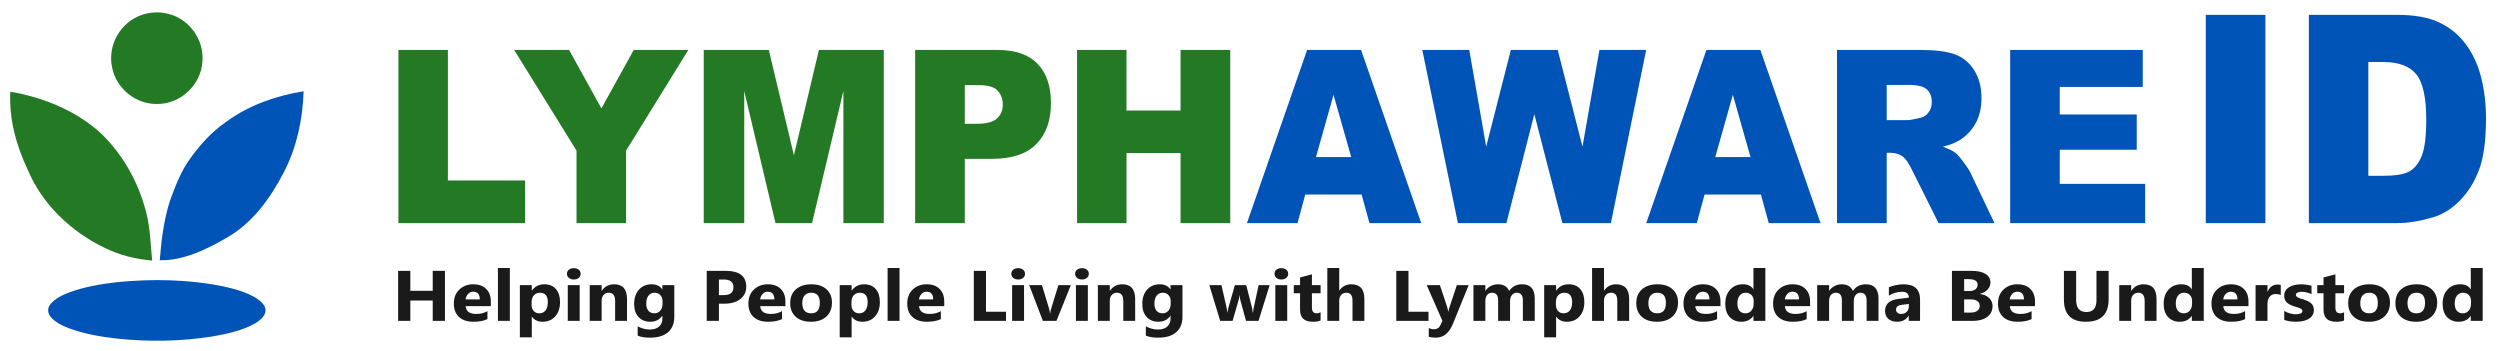
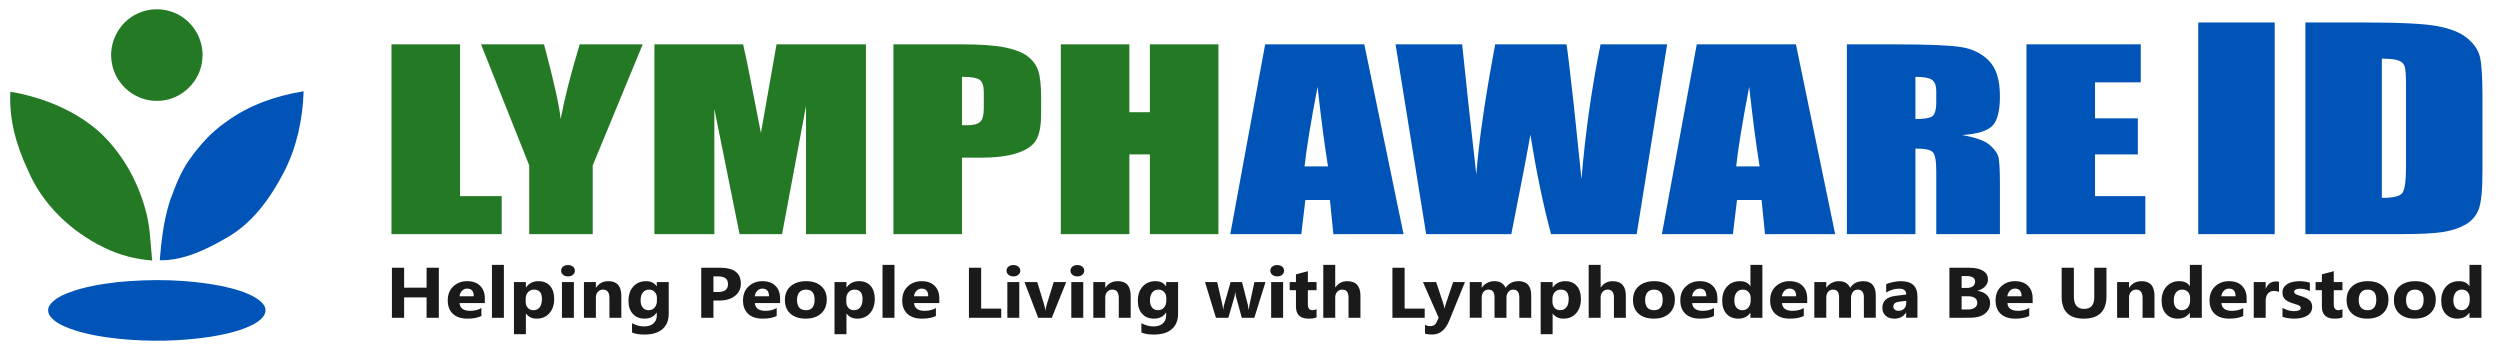
<svg xmlns="http://www.w3.org/2000/svg" version="1.1" viewBox="0 0 1204 169" width="1204.0pt" height="169.0pt" id="svg94">
  <defs id="defs94">
    <rect x="1400" y="25.743" width="177.228" height="147.525" id="rect12" />
    <rect x="1390.099" y="24.752" width="202.97" height="157.426" id="rect11" />
    <rect x="1390.244" y="25.61" width="157.317" height="131.707" id="rect10" />
    <rect x="1392.683" y="20.732" width="242.683" height="165.854" id="rect9" />
    <linearGradient id="swatch8">
      <stop style="stop-color:#044877;stop-opacity:1;" offset="0" id="stop9" />
    </linearGradient>
    <rect x="1395.122" y="35.366" width="163.415" height="106.098" id="rect3" />
    <rect x="1396.341" y="18.293" width="171.951" height="150" id="rect2" />
    <rect x="1387.805" y="24.39" width="223.171" height="141.463" id="rect1" />
  </defs>
-   <path d="M 68.46,7.12 C 72.51,5.78 76.84,5.59 80.97,6.65 91.13,9.11 98.33,19.07 97.49,29.51 96.9,40.68 87.2,50 76,50.07 65.51,50.41 55.98,42.73 53.98,32.45 51.67,21.73 58.06,10.56 68.46,7.12 Z" fill="#2c922b" id="path2" style="fill:#247a24;fill-opacity:1" />
+   <path d="M 68.46 5.62 C 72.51 4.28 76.84 4.09 80.97 5.15 C 91.13 7.61 98.33 17.57 97.49 28.01 C 96.90 39.18 87.20 48.50 76.00 48.57 C 65.51 48.91 55.98 41.23 53.98 30.95 C 51.67 20.23 58.06 9.06 68.46 5.62 Z" fill="#2c922b" id="path2" style="fill:#247a24;fill-opacity:1" />
  <path d="M 146.23 43.94 C 145.77 57.44 142.98 70.73 136.79 82.80 C 130.24 95.46 121.46 107.72 108.73 114.74 C 99.36 120.22 88.01 125.62 76.94 125.33 C 77.68 115.77 78.90 105.94 81.82 96.77 C 84.36 89.85 87.12 82.48 91.49 76.50 C 96.36 69.72 101.85 63.53 108.78 58.79 C 119.87 50.60 132.73 46.18 146.23 43.94 Z" fill="#0053b7" id="path17" />
  <path d="M 4.98 44.18 C 20.90 46.85 37.37 53.56 49.20 64.78 C 59.81 75.21 67.06 88.67 70.60 103.07 C 72.38 110.26 72.51 118.07 73.29 125.47 C 65.27 124.81 57.77 122.95 50.53 119.42 C 34.39 111.75 20.29 98.39 13.36 81.75 C 7.78 69.94 4.30 57.35 4.98 44.18 Z" fill="#2c922b" id="path18" style="fill:#247a24;fill-opacity:1" />
  <path d="M 56.49 135.87 C 73.09 134.27 90.15 134.51 106.55 137.71 C 112.26 138.95 118.44 140.50 123.45 143.60 C 125.51 144.99 128.25 147.17 127.85 149.97 C 127.53 152.73 124.40 154.90 122.16 156.15 C 116.07 159.34 108.93 160.89 102.20 162.06 C 87.20 164.40 71.86 164.69 56.76 163.11 C 49.06 162.26 41.03 160.94 33.72 158.28 C 30.39 157.03 26.70 155.40 24.40 152.58 C 23.03 151.07 22.74 148.65 23.96 146.96 C 26.04 144.02 29.71 142.24 32.98 140.97 C 40.40 138.14 48.63 136.80 56.49 135.87 Z" fill="#0053b7" id="path36" style="fill:#0053b7;fill-opacity:1" />
-   <path d="m 214.284,154.537 h -5.884 v -9.812 h -10.788 v 9.812 h -5.866 v -24.093 h 5.866 v 9.61 h 10.788 v -9.61 h 5.884 z m 22.103,-7.09 H 224.254 q 0.291,3.747 5.103,3.747 3.069,0 5.394,-1.344 v 3.831 q -2.579,1.277 -6.702,1.277 -4.504,0 -6.992,-2.302 -2.488,-2.319 -2.488,-6.452 0,-4.284 2.688,-6.788 2.688,-2.503 6.611,-2.503 4.068,0 6.284,2.235 2.234,2.235 2.234,6.065 z m -5.321,-3.259 q 0,-3.696 -3.233,-3.696 -1.38,0 -2.397,1.058 -0.999,1.058 -1.217,2.638 z m 14.475,10.35 h -5.739 v -25.471 h 5.739 z m 10.643,-1.999 h -0.073 v 9.913 h -5.739 v -25.118 h 5.739 V 139.92 h 0.073 q 2.125,-3.007 5.975,-3.007 3.614,0 5.576,2.302 1.98,2.285 1.98,6.233 0,4.301 -2.307,6.905 -2.288,2.604 -6.102,2.604 -3.36,0 -5.122,-2.419 z m -0.163,-7.057 v 1.378 q 0,1.781 1.017,2.907 1.017,1.126 2.67,1.126 1.961,0 3.033,-1.395 1.09,-1.411 1.09,-3.982 0,-4.536 -3.814,-4.536 -1.762,0 -2.888,1.243 -1.108,1.226 -1.108,3.259 z m 20.323,-10.871 q -1.453,0 -2.379,-0.79 -0.926,-0.806 -0.926,-1.966 0,-1.193 0.926,-1.949 0.926,-0.756 2.379,-0.756 1.471,0 2.379,0.756 0.926,0.756 0.926,1.949 0,1.21 -0.926,1.983 -0.908,0.773 -2.379,0.773 z m 2.833,19.927 h -5.739 v -17.205 h 5.739 z m 22.793,0 h -5.721 v -9.56 q 0,-3.999 -3.087,-3.999 -1.489,0 -2.452,1.058 -0.963,1.058 -0.963,2.688 v 9.812 h -5.739 v -17.205 h 5.739 v 2.722 h 0.073 q 2.052,-3.142 5.975,-3.142 6.175,0 6.175,7.09 z m 22.775,-1.966 q 0,4.788 -2.997,7.409 -2.997,2.638 -8.681,2.638 -3.759,0 -5.957,-0.991 v -4.469 q 2.87,1.546 5.794,1.546 2.906,0 4.504,-1.428 1.598,-1.411 1.598,-3.848 v -1.361 h -0.073 q -1.961,2.89 -5.794,2.89 -3.56,0 -5.648,-2.319 -2.089,-2.319 -2.089,-6.217 0,-4.368 2.325,-6.939 2.325,-2.571 6.12,-2.571 3.396,0 5.085,2.419 h 0.073 v -1.999 h 5.739 z m -5.666,-6.301 v -1.361 q 0,-1.63 -1.053,-2.772 -1.035,-1.159 -2.706,-1.159 -1.907,0 -2.997,1.378 -1.09,1.378 -1.09,3.881 0,2.151 1.035,3.411 1.035,1.243 2.833,1.243 1.78,0 2.87,-1.26 1.108,-1.277 1.108,-3.36 z m 27.151,-0.034 v 8.3 h -5.866 v -24.093 h 9.19 q 9.844,0 9.844,7.678 0,3.629 -2.833,5.881 -2.815,2.235 -7.537,2.235 z m 0,-11.627 v 7.51 h 2.307 q 4.686,0 4.686,-3.797 0,-3.713 -4.686,-3.713 z m 32.019,12.836 h -12.132 q 0.291,3.747 5.103,3.747 3.069,0 5.394,-1.344 v 3.831 q -2.579,1.277 -6.702,1.277 -4.504,0 -6.992,-2.302 -2.488,-2.319 -2.488,-6.452 0,-4.284 2.688,-6.788 2.688,-2.503 6.611,-2.503 4.068,0 6.284,2.235 2.234,2.235 2.234,6.065 z m -5.321,-3.259 q 0,-3.696 -3.233,-3.696 -1.38,0 -2.397,1.058 -0.999,1.058 -1.217,2.638 z m 17.599,10.77 q -4.649,0 -7.319,-2.403 -2.652,-2.419 -2.652,-6.553 0,-4.268 2.761,-6.67 2.761,-2.419 7.464,-2.419 4.631,0 7.265,2.419 2.633,2.403 2.633,6.368 0,4.284 -2.724,6.771 -2.706,2.487 -7.428,2.487 z m 0.145,-13.979 q -2.034,0 -3.16,1.294 -1.126,1.294 -1.126,3.663 0,4.956 4.322,4.956 4.123,0 4.123,-5.091 0,-4.822 -4.159,-4.822 z m 19.542,11.559 h -0.073 v 9.913 h -5.739 v -25.118 h 5.739 V 139.92 h 0.073 q 2.125,-3.007 5.975,-3.007 3.614,0 5.576,2.302 1.98,2.285 1.98,6.233 0,4.301 -2.307,6.905 -2.288,2.604 -6.102,2.604 -3.36,0 -5.122,-2.419 z m -0.163,-7.057 v 1.378 q 0,1.781 1.017,2.907 1.017,1.126 2.67,1.126 1.961,0 3.033,-1.395 1.09,-1.411 1.09,-3.982 0,-4.536 -3.814,-4.536 -1.762,0 -2.888,1.243 -1.108,1.226 -1.108,3.259 z m 23.156,9.056 h -5.739 v -25.471 h 5.739 z m 21.54,-7.09 h -12.132 q 0.291,3.747 5.103,3.747 3.069,0 5.394,-1.344 v 3.831 q -2.579,1.277 -6.702,1.277 -4.504,0 -6.992,-2.302 -2.488,-2.319 -2.488,-6.452 0,-4.284 2.688,-6.788 2.688,-2.503 6.611,-2.503 4.068,0 6.284,2.235 2.234,2.235 2.234,6.065 z m -5.321,-3.259 q 0,-3.696 -3.233,-3.696 -1.38,0 -2.397,1.058 -0.999,1.058 -1.217,2.638 z m 35.07,10.35 h -15.51 v -24.093 h 5.866 v 19.691 h 9.644 z m 5.848,-19.927 q -1.453,0 -2.379,-0.79 -0.926,-0.806 -0.926,-1.966 0,-1.193 0.926,-1.949 0.926,-0.756 2.379,-0.756 1.471,0 2.379,0.756 0.926,0.756 0.926,1.949 0,1.21 -0.926,1.983 -0.908,0.773 -2.379,0.773 z m 2.833,19.927 h -5.739 v -17.205 h 5.739 z m 22.538,-17.205 -6.92,17.205 h -6.538 l -6.593,-17.205 h 6.139 l 3.233,10.602 q 0.545,1.798 0.636,3.058 h 0.073 q 0.127,-1.193 0.672,-2.957 l 3.305,-10.703 z m 5.358,-2.722 q -1.453,0 -2.379,-0.79 -0.926,-0.806 -0.926,-1.966 0,-1.193 0.926,-1.949 0.926,-0.756 2.379,-0.756 1.471,0 2.379,0.756 0.926,0.756 0.926,1.949 0,1.21 -0.926,1.983 -0.908,0.773 -2.379,0.773 z m 2.833,19.927 h -5.739 v -17.205 h 5.739 z m 22.793,0 h -5.721 v -9.56 q 0,-3.999 -3.087,-3.999 -1.489,0 -2.452,1.058 -0.963,1.058 -0.963,2.688 v 9.812 h -5.739 v -17.205 h 5.739 v 2.722 h 0.073 q 2.052,-3.142 5.975,-3.142 6.175,0 6.175,7.09 z m 22.775,-1.966 q 0,4.788 -2.997,7.409 -2.997,2.638 -8.681,2.638 -3.759,0 -5.957,-0.991 v -4.469 q 2.87,1.546 5.794,1.546 2.906,0 4.504,-1.428 1.598,-1.411 1.598,-3.848 v -1.361 h -0.073 q -1.961,2.89 -5.794,2.89 -3.56,0 -5.648,-2.319 -2.089,-2.319 -2.089,-6.217 0,-4.368 2.325,-6.939 2.325,-2.571 6.12,-2.571 3.396,0 5.085,2.419 h 0.073 v -1.999 h 5.739 z m -5.666,-6.301 V 144.91 q 0,-1.63 -1.053,-2.772 -1.035,-1.159 -2.706,-1.159 -1.907,0 -2.997,1.378 -1.09,1.378 -1.09,3.881 0,2.151 1.035,3.411 1.035,1.243 2.833,1.243 1.78,0 2.87,-1.26 1.108,-1.277 1.108,-3.36 z m 47.656,-8.938 -5.358,17.205 h -6.03 l -2.742,-10.081 q -0.272,-1.008 -0.309,-2.201 h -0.109 q -0.127,1.311 -0.363,2.134 l -2.942,10.148 h -5.957 l -5.249,-17.205 h 5.848 l 2.561,11.223 q 0.182,0.79 0.272,1.915 h 0.109 q 0.091,-1.176 0.327,-1.983 l 3.196,-11.156 h 5.467 l 2.87,11.223 q 0.109,0.42 0.254,1.949 h 0.127 q 0.091,-0.974 0.291,-1.949 l 2.415,-11.223 z m 5.63,-2.722 q -1.453,0 -2.379,-0.79 -0.926,-0.806 -0.926,-1.966 0,-1.193 0.926,-1.949 0.926,-0.756 2.379,-0.756 1.471,0 2.379,0.756 0.926,0.756 0.926,1.949 0,1.21 -0.926,1.983 -0.908,0.773 -2.379,0.773 z m 2.833,19.927 h -5.739 v -17.205 h 5.739 z m 16.073,-0.202 q -1.271,0.622 -3.832,0.622 -6.066,0 -6.066,-5.83 v -7.88 h -3.015 v -3.915 h 3.015 v -3.713 l 5.721,-1.512 v 5.225 h 4.177 v 3.915 h -4.177 v 6.956 q 0,2.688 2.307,2.688 0.908,0 1.871,-0.487 z m 21.086,0.202 h -5.721 v -9.778 q 0,-3.78 -2.978,-3.78 -1.526,0 -2.47,1.058 -0.944,1.058 -0.944,2.688 v 9.812 h -5.739 v -25.471 h 5.739 v 10.82 h 0.073 q 2.107,-2.974 5.721,-2.974 6.32,0 6.32,7.057 z m 30.875,0 h -15.51 v -24.093 h 5.866 v 19.691 h 9.644 z m 19.342,-17.205 -7.555,18.582 q -2.724,6.704 -8.209,6.704 -2.089,0 -3.433,-0.437 v -4.234 q 1.144,0.622 2.488,0.622 2.216,0 3.087,-1.932 l 0.981,-2.134 -7.555,-17.171 h 6.357 l 3.469,10.467 q 0.327,0.974 0.509,2.302 h 0.073 q 0.163,-0.974 0.599,-2.268 l 3.505,-10.501 z m 31.837,17.205 h -5.721 v -9.812 q 0,-3.747 -2.978,-3.747 -1.417,0 -2.307,1.126 -0.89,1.126 -0.89,2.806 v 9.627 h -5.739 v -9.913 q 0,-3.646 -2.924,-3.646 -1.471,0 -2.361,1.075 -0.872,1.075 -0.872,2.923 v 9.56 h -5.739 v -17.205 h 5.739 v 2.688 h 0.073 q 0.89,-1.378 2.488,-2.235 1.616,-0.874 3.523,-0.874 3.941,0 5.394,3.209 2.125,-3.209 6.248,-3.209 6.066,0 6.066,6.922 z m 10.352,-1.999 h -0.073 v 9.913 h -5.739 v -25.118 h 5.739 V 139.92 h 0.073 q 2.125,-3.007 5.975,-3.007 3.614,0 5.576,2.302 1.98,2.285 1.98,6.233 0,4.301 -2.307,6.905 -2.288,2.604 -6.102,2.604 -3.36,0 -5.122,-2.419 z m -0.163,-7.057 v 1.378 q 0,1.781 1.017,2.907 1.017,1.126 2.67,1.126 1.961,0 3.033,-1.395 1.09,-1.411 1.09,-3.982 0,-4.536 -3.814,-4.536 -1.762,0 -2.888,1.243 -1.108,1.226 -1.108,3.259 z m 35.27,9.056 h -5.721 v -9.778 q 0,-3.78 -2.978,-3.78 -1.526,0 -2.47,1.058 -0.944,1.058 -0.944,2.688 v 9.812 h -5.739 v -25.471 h 5.739 v 10.82 h 0.073 q 2.107,-2.974 5.721,-2.974 6.32,0 6.32,7.057 z m 13.403,0.42 q -4.649,0 -7.319,-2.403 -2.652,-2.419 -2.652,-6.553 0,-4.268 2.761,-6.67 2.761,-2.419 7.464,-2.419 4.631,0 7.265,2.419 2.633,2.403 2.633,6.368 0,4.284 -2.724,6.771 -2.706,2.487 -7.428,2.487 z m 0.145,-13.979 q -2.034,0 -3.16,1.294 -1.126,1.294 -1.126,3.663 0,4.956 4.322,4.956 4.123,0 4.123,-5.091 0,-4.822 -4.159,-4.822 z m 30.439,6.469 h -12.132 q 0.291,3.747 5.103,3.747 3.069,0 5.394,-1.344 v 3.831 q -2.579,1.277 -6.702,1.277 -4.504,0 -6.992,-2.302 -2.488,-2.319 -2.488,-6.452 0,-4.284 2.688,-6.788 2.688,-2.503 6.611,-2.503 4.068,0 6.284,2.235 2.234,2.235 2.234,6.065 z m -5.321,-3.259 q 0,-3.696 -3.233,-3.696 -1.38,0 -2.397,1.058 -0.999,1.058 -1.217,2.638 z m 26.933,10.35 h -5.739 v -2.369 h -0.073 q -1.961,2.789 -5.757,2.789 -3.487,0 -5.612,-2.268 -2.125,-2.285 -2.125,-6.368 0,-4.268 2.343,-6.838 2.343,-2.571 6.139,-2.571 3.596,0 5.013,2.386 h 0.073 v -10.232 h 5.739 z m -5.63,-8.367 v -1.294 q 0,-1.68 -1.053,-2.789 -1.053,-1.109 -2.742,-1.109 -1.907,0 -2.978,1.395 -1.072,1.378 -1.072,3.797 0,2.268 1.035,3.495 1.035,1.226 2.87,1.226 1.744,0 2.833,-1.294 1.108,-1.294 1.108,-3.428 z m 27.17,1.277 h -12.132 q 0.291,3.747 5.103,3.747 3.069,0 5.394,-1.344 v 3.831 q -2.579,1.277 -6.702,1.277 -4.504,0 -6.992,-2.302 -2.488,-2.319 -2.488,-6.452 0,-4.284 2.688,-6.788 2.688,-2.503 6.611,-2.503 4.068,0 6.284,2.235 2.234,2.235 2.234,6.065 z m -5.321,-3.259 q 0,-3.696 -3.233,-3.696 -1.38,0 -2.397,1.058 -0.999,1.058 -1.217,2.638 z m 38.266,10.35 h -5.721 v -9.812 q 0,-3.747 -2.978,-3.747 -1.417,0 -2.307,1.126 -0.89,1.126 -0.89,2.806 v 9.627 h -5.739 v -9.913 q 0,-3.646 -2.924,-3.646 -1.471,0 -2.361,1.075 -0.872,1.075 -0.872,2.923 v 9.56 h -5.739 v -17.205 h 5.739 v 2.688 h 0.073 q 0.89,-1.378 2.488,-2.235 1.616,-0.874 3.523,-0.874 3.941,0 5.394,3.209 2.125,-3.209 6.248,-3.209 6.066,0 6.066,6.922 z m 20.014,0 h -5.43 v -2.47 h -0.073 q -1.871,2.89 -5.539,2.89 -2.706,0 -4.268,-1.411 -1.544,-1.428 -1.544,-3.797 0,-5.007 6.411,-5.78 l 5.049,-0.622 q 0,-2.823 -3.305,-2.823 -3.324,0 -6.32,1.831 v -3.999 q 1.199,-0.571 3.269,-1.008 2.089,-0.437 3.796,-0.437 7.955,0 7.955,7.342 z m -5.394,-6.989 v -1.159 l -3.378,0.403 q -2.797,0.336 -2.797,2.335 0,0.907 0.672,1.495 0.69,0.571 1.852,0.571 1.616,0 2.633,-1.025 1.017,-1.042 1.017,-2.621 z m 20.759,6.989 v -24.093 h 9.48 q 4.359,0 6.702,1.479 2.343,1.479 2.343,4.167 0,1.949 -1.435,3.411 -1.417,1.462 -3.632,2.033 v 0.067 q 2.779,0.319 4.431,1.899 1.671,1.579 1.671,3.848 0,3.31 -2.561,5.259 -2.561,1.932 -6.992,1.932 z m 5.866,-20.095 v 5.712 h 2.579 q 1.816,0 2.851,-0.806 1.053,-0.823 1.053,-2.251 0,-2.655 -4.286,-2.655 z m 0,9.745 v 6.351 h 3.178 q 2.034,0 3.178,-0.874 1.162,-0.874 1.162,-2.386 0,-1.445 -1.144,-2.268 -1.126,-0.823 -3.16,-0.823 z m 34.126,3.259 h -12.132 q 0.291,3.747 5.103,3.747 3.069,0 5.394,-1.344 v 3.831 q -2.579,1.277 -6.702,1.277 -4.504,0 -6.992,-2.302 -2.488,-2.319 -2.488,-6.452 0,-4.284 2.688,-6.788 2.688,-2.503 6.611,-2.503 4.068,0 6.284,2.235 2.234,2.235 2.234,6.065 z m -5.321,-3.259 q 0,-3.696 -3.233,-3.696 -1.38,0 -2.397,1.058 -0.999,1.058 -1.217,2.638 z m 40.791,-0.084 q 0,10.854 -10.933,10.854 -10.606,0 -10.606,-10.602 v -13.912 h 5.884 v 13.979 q 0,5.847 4.94,5.847 4.849,0 4.849,-5.645 v -14.18 h 5.866 z m 23.065,10.434 h -5.721 v -9.56 q 0,-3.999 -3.087,-3.999 -1.489,0 -2.452,1.058 -0.963,1.058 -0.963,2.688 v 9.812 h -5.739 v -17.205 h 5.739 v 2.722 h 0.073 q 2.052,-3.142 5.975,-3.142 6.175,0 6.175,7.09 z m 22.738,0 h -5.739 v -2.369 h -0.073 q -1.961,2.789 -5.757,2.789 -3.487,0 -5.612,-2.268 -2.125,-2.285 -2.125,-6.368 0,-4.268 2.343,-6.838 2.343,-2.571 6.139,-2.571 3.596,0 5.013,2.386 h 0.073 v -10.232 h 5.739 z m -5.63,-8.367 v -1.294 q 0,-1.68 -1.053,-2.789 -1.053,-1.109 -2.742,-1.109 -1.907,0 -2.978,1.395 -1.071,1.378 -1.071,3.797 0,2.268 1.035,3.495 1.035,1.226 2.87,1.226 1.743,0 2.833,-1.294 1.108,-1.294 1.108,-3.428 z m 27.17,1.277 h -12.132 q 0.29,3.747 5.103,3.747 3.069,0 5.394,-1.344 v 3.831 q -2.579,1.277 -6.702,1.277 -4.504,0 -6.992,-2.302 -2.488,-2.319 -2.488,-6.452 0,-4.284 2.688,-6.788 2.688,-2.503 6.611,-2.503 4.068,0 6.284,2.235 2.234,2.235 2.234,6.065 z m -5.321,-3.259 q 0,-3.696 -3.233,-3.696 -1.38,0 -2.397,1.058 -0.999,1.058 -1.217,2.638 z m 20.868,-2.067 q -1.035,-0.521 -2.416,-0.521 -1.871,0 -2.924,1.277 -1.053,1.26 -1.053,3.444 v 8.216 h -5.739 v -17.205 h 5.739 v 3.192 h 0.073 q 1.362,-3.495 4.904,-3.495 0.908,0 1.417,0.202 z m 1.671,11.963 v -4.301 q 1.417,0.79 2.815,1.176 1.417,0.386 2.67,0.386 1.526,0 2.397,-0.386 0.89,-0.386 0.89,-1.176 0,-0.504 -0.4,-0.84 -0.4,-0.336 -1.035,-0.588 -0.617,-0.252 -1.362,-0.454 -0.745,-0.202 -1.435,-0.454 -1.108,-0.386 -1.961,-0.823 -0.836,-0.454 -1.417,-1.042 -0.563,-0.588 -0.872,-1.361 -0.29,-0.773 -0.29,-1.831 0,-1.445 0.672,-2.487 0.69,-1.042 1.816,-1.697 1.144,-0.672 2.597,-0.974 1.471,-0.319 3.051,-0.319 1.235,0 2.506,0.185 1.271,0.168 2.506,0.504 v 4.1 q -1.09,-0.588 -2.343,-0.874 -1.235,-0.302 -2.434,-0.302 -0.563,0 -1.071,0.101 -0.49,0.084 -0.872,0.269 -0.381,0.168 -0.599,0.454 -0.218,0.269 -0.218,0.622 0,0.47 0.327,0.806 0.327,0.336 0.854,0.588 0.527,0.235 1.162,0.437 0.654,0.185 1.289,0.386 1.144,0.37 2.071,0.806 0.926,0.437 1.58,1.025 0.672,0.588 1.017,1.378 0.363,0.79 0.363,1.882 0,1.529 -0.727,2.621 -0.708,1.075 -1.907,1.764 -1.18,0.672 -2.742,0.974 -1.544,0.319 -3.215,0.319 -3.069,0 -5.684,-0.874 z m 28.822,0.252 q -1.271,0.622 -3.832,0.622 -6.066,0 -6.066,-5.83 v -7.88 h -3.015 v -3.915 h 3.015 v -3.713 l 5.721,-1.512 v 5.225 h 4.177 v 3.915 h -4.177 v 6.956 q 0,2.688 2.307,2.688 0.908,0 1.871,-0.487 z m 11.95,0.622 q -4.649,0 -7.319,-2.403 -2.652,-2.419 -2.652,-6.553 0,-4.268 2.761,-6.67 2.761,-2.419 7.464,-2.419 4.631,0 7.265,2.419 2.634,2.403 2.634,6.368 0,4.284 -2.724,6.771 -2.706,2.487 -7.428,2.487 z m 0.145,-13.979 q -2.034,0 -3.16,1.294 -1.126,1.294 -1.126,3.663 0,4.956 4.322,4.956 4.123,0 4.123,-5.091 0,-4.822 -4.159,-4.822 z m 22.593,13.979 q -4.649,0 -7.319,-2.403 -2.651,-2.419 -2.651,-6.553 0,-4.268 2.76,-6.67 2.76,-2.419 7.464,-2.419 4.631,0 7.265,2.419 2.633,2.403 2.633,6.368 0,4.284 -2.724,6.771 -2.706,2.487 -7.428,2.487 z m 0.145,-13.979 q -2.034,0 -3.16,1.294 -1.126,1.294 -1.126,3.663 0,4.956 4.322,4.956 4.123,0 4.123,-5.091 0,-4.822 -4.159,-4.822 z m 31.928,13.559 h -5.739 v -2.369 h -0.073 q -1.961,2.789 -5.757,2.789 -3.487,0 -5.612,-2.268 -2.125,-2.285 -2.125,-6.368 0,-4.268 2.343,-6.838 2.343,-2.571 6.139,-2.571 3.596,0 5.013,2.386 h 0.073 v -10.232 h 5.739 z m -5.63,-8.367 v -1.294 q 0,-1.68 -1.053,-2.789 -1.053,-1.109 -2.742,-1.109 -1.907,0 -2.978,1.395 -1.071,1.378 -1.071,3.797 0,2.268 1.035,3.495 1.035,1.226 2.869,1.226 1.744,0 2.833,-1.294 1.108,-1.294 1.108,-3.428 z" id="text124" style="font-weight:bold;font-size:35.775px;font-family:'Segoe UI';-inkscape-font-specification:'Segoe UI, Bold';fill:#1a1a1a;stroke:#0e0e0e;stroke-width:0;stroke-linejoin:round" aria-label="Helping People Living with Lymphoedema Be Understood" />
-   <g id="text127" style="font-weight:900;font-size:121.37px;font-family:Arial;-inkscape-font-specification:'Arial, Heavy';fill:#0053b7;stroke:#0e0e0e;stroke-width:0;stroke-linejoin:round" transform="matrix(0.9978076,0,0,1.199713,0,-8.593194)" aria-label="LYMPHAWARE ID">
-     <path style="font-size:107.933px;fill:#247a24;stroke-width:0" d="m 192.305,27.209 h 23.874 v 52.399 h 37.26 v 17.119 h -61.134 z m 55.864,0 h 26.509 l 15.6,23.473 15.6,-23.473 h 26.351 l -30.04,40.402 v 29.116 h -23.927 v -29.116 z m 91.49,0 h 31.41 l 12.121,42.299 12.069,-42.299 h 31.305 V 96.727 H 407.064 V 43.712 L 391.939,96.727 H 374.284 L 359.211,43.712 v 53.016 h -19.552 z m 102.03,0 h 39.684 q 12.965,0 19.394,5.548 6.482,5.548 6.482,15.791 0,10.527 -7.062,16.455 -7.009,5.928 -21.45,5.928 h -13.07 v 25.797 h -23.979 z m 23.979,29.638 h 5.85 q 6.904,0 9.697,-2.134 2.793,-2.181 2.793,-5.548 0,-3.272 -2.424,-5.548 -2.424,-2.276 -9.117,-2.276 h -6.799 z m 54.177,-29.638 h 23.874 v 24.327 h 26.087 V 27.209 h 23.979 V 96.727 H 569.807 V 68.607 H 543.72 v 28.12 h -23.874 z" id="path4" />
-     <path style="font-size:107.933px;stroke-width:0" d="m 657.186,85.252 h -27.194 l -3.742,11.476 h -24.401 l 29.039,-69.518 h 26.035 l 29.039,69.518 h -24.981 z m -5.007,-15.032 -8.538,-24.99 -8.485,24.99 z m 34.309,-43.01 H 709.15 l 8.169,38.837 11.911,-38.837 h 22.609 l 11.963,38.837 8.169,-38.837 h 22.556 L 777.504,96.727 H 754.105 L 740.56,52.959 727.069,96.727 h -23.4 z m 163.428,58.042 h -27.194 l -3.742,11.476 h -24.401 l 29.039,-69.518 h 26.035 l 29.039,69.518 h -24.981 z m -5.007,-15.032 -8.538,-24.99 -8.485,24.99 z m 41.74,26.508 V 27.209 h 39.79 q 11.067,0 16.917,1.707 5.85,1.707 9.434,6.354 3.584,4.6 3.584,11.239 0,5.785 -2.74,10.006 -2.74,4.173 -7.536,6.781 -3.057,1.66 -8.38,2.75 4.269,1.28 6.219,2.561 1.318,0.854 3.795,3.651 2.53,2.798 3.373,4.315 l 11.542,20.154 H 935.662 L 922.908,75.483 q -2.424,-4.126 -4.322,-5.358 -2.582,-1.612 -5.85,-1.612 h -2.108 v 28.215 z m 23.979,-41.35 h 10.066 q 1.634,0 6.324,-0.948 2.372,-0.427 3.847,-2.181 1.528,-1.755 1.528,-4.031 0,-3.367 -2.372,-5.169 -2.372,-1.802 -8.907,-1.802 h -10.488 z m 59.606,-28.168 h 63.98 v 14.843 h -40.053 v 11.049 h 37.155 V 67.279 H 994.161 V 80.984 h 41.213 v 15.744 h -65.139 z" id="path5" />
-     <path style="font-size:129.794px;stroke-width:0" d="m 1064.638,13.129 h 28.773 v 83.598 h -28.773 z m 49.75,0 h 42.652 q 12.612,0 20.344,3.079 7.795,3.079 12.865,8.839 5.07,5.76 7.352,13.401 2.281,7.641 2.281,16.195 0,13.401 -3.422,20.814 -3.359,7.356 -9.38,12.374 -6.021,4.961 -12.929,6.615 -9.443,2.281 -17.111,2.281 h -42.652 z m 28.709,18.932 v 45.677 h 7.035 q 8.999,0 12.802,-1.768 3.803,-1.825 5.957,-6.273 2.155,-4.505 2.155,-14.541 0,-13.287 -4.817,-18.191 -4.817,-4.904 -15.971,-4.904 z" id="path6" />
+   <g id="text124" style="font-weight:bold;font-size:35.818px;font-family:'Segoe UI';-inkscape-font-specification:'Segoe UI, Bold';fill:#1a1a1a;stroke:#0e0e0e;stroke-width:0;stroke-linejoin:round" transform="scale(1.040926,0.9606834)" aria-label="Helping People Living with Lymphoedema Be Understood">
+     <path d="m 203.028,159.3 h -5.666 v -10.214 h -10.389 v 10.214 h -5.649 v -25.079 h 5.649 v 10.004 h 10.389 v -10.004 h 5.666 z m 21.284,-7.38 h -11.683 q 0.28,3.9 4.914,3.9 2.956,0 5.194,-1.399 v 3.988 q -2.483,1.329 -6.453,1.329 -4.337,0 -6.733,-2.396 -2.396,-2.413 -2.396,-6.716 0,-4.46 2.588,-7.066 2.588,-2.606 6.366,-2.606 3.918,0 6.051,2.326 2.151,2.326 2.151,6.314 z m -5.124,-3.393 q 0,-3.848 -3.113,-3.848 -1.329,0 -2.309,1.102 -0.962,1.102 -1.172,2.746 z m 13.939,10.773 h -5.527 v -26.513 h 5.527 z m 10.249,-2.081 h -0.07 v 10.319 h -5.527 V 141.392 h 5.527 v 2.693 h 0.07 q 2.046,-3.131 5.754,-3.131 3.48,0 5.369,2.396 1.906,2.379 1.906,6.488 0,4.477 -2.221,7.188 -2.204,2.711 -5.876,2.711 -3.235,0 -4.932,-2.518 z m -0.157,-7.345 v 1.434 q 0,1.854 0.979,3.026 0.979,1.172 2.571,1.172 1.889,0 2.921,-1.452 1.049,-1.469 1.049,-4.145 0,-4.722 -3.673,-4.722 -1.696,0 -2.781,1.294 -1.067,1.277 -1.067,3.393 z m 19.57,-11.315 q -1.399,0 -2.291,-0.822 -0.892,-0.839 -0.892,-2.046 0,-1.242 0.892,-2.029 0.892,-0.787 2.291,-0.787 1.417,0 2.291,0.787 0.892,0.787 0.892,2.029 0,1.259 -0.892,2.064 -0.874,0.804 -2.291,0.804 z m 2.728,20.742 h -5.527 v -17.909 h 5.527 z m 21.949,0 h -5.509 v -9.951 q 0,-4.162 -2.973,-4.162 -1.434,0 -2.361,1.102 -0.927,1.102 -0.927,2.798 v 10.214 h -5.527 v -17.909 h 5.527 v 2.833 h 0.07 q 1.976,-3.27 5.754,-3.27 5.946,0 5.946,7.38 z m 21.931,-2.046 q 0,4.984 -2.886,7.713 -2.886,2.746 -8.36,2.746 -3.62,0 -5.736,-1.032 v -4.652 q 2.763,1.609 5.579,1.609 2.798,0 4.337,-1.487 1.539,-1.469 1.539,-4.005 v -1.417 h -0.07 q -1.889,3.008 -5.579,3.008 -3.428,0 -5.439,-2.413 -2.011,-2.413 -2.011,-6.471 0,-4.547 2.239,-7.223 2.239,-2.676 5.894,-2.676 3.27,0 4.897,2.518 h 0.07 v -2.081 h 5.527 z m -5.457,-6.558 v -1.417 q 0,-1.696 -1.014,-2.886 -0.997,-1.207 -2.606,-1.207 -1.836,0 -2.886,1.434 -1.049,1.434 -1.049,4.04 0,2.239 0.997,3.55 0.997,1.294 2.728,1.294 1.714,0 2.763,-1.312 1.067,-1.329 1.067,-3.498 z m 26.146,-0.035 v 8.64 h -5.649 v -25.079 h 8.849 q 9.479,0 9.479,7.993 0,3.778 -2.728,6.121 -2.711,2.326 -7.258,2.326 z m 0,-12.102 v 7.818 h 2.221 q 4.512,0 4.512,-3.953 0,-3.865 -4.512,-3.865 z m 30.833,13.362 h -11.683 q 0.28,3.9 4.914,3.9 2.956,0 5.194,-1.399 v 3.988 q -2.483,1.329 -6.453,1.329 -4.337,0 -6.733,-2.396 -2.396,-2.413 -2.396,-6.716 0,-4.46 2.588,-7.066 2.588,-2.606 6.366,-2.606 3.918,0 6.051,2.326 2.151,2.326 2.151,6.314 z m -5.124,-3.393 q 0,-3.848 -3.113,-3.848 -1.329,0 -2.309,1.102 -0.962,1.102 -1.172,2.746 z m 16.947,11.21 q -4.477,0 -7.048,-2.501 -2.553,-2.518 -2.553,-6.821 0,-4.442 2.658,-6.943 2.658,-2.518 7.188,-2.518 4.46,0 6.996,2.518 2.536,2.501 2.536,6.628 0,4.46 -2.623,7.048 -2.606,2.588 -7.153,2.588 z m 0.14,-14.551 q -1.959,0 -3.043,1.347 -1.084,1.347 -1.084,3.813 0,5.159 4.162,5.159 3.97,0 3.97,-5.299 0,-5.019 -4.005,-5.019 z m 18.818,12.032 h -0.07 v 10.319 h -5.527 V 141.392 h 5.527 v 2.693 h 0.07 q 2.046,-3.131 5.754,-3.131 3.48,0 5.369,2.396 1.906,2.379 1.906,6.488 0,4.477 -2.221,7.188 -2.204,2.711 -5.876,2.711 -3.235,0 -4.932,-2.518 z m -0.157,-7.345 v 1.434 q 0,1.854 0.979,3.026 0.979,1.172 2.571,1.172 1.889,0 2.921,-1.452 1.049,-1.469 1.049,-4.145 0,-4.722 -3.673,-4.722 -1.696,0 -2.781,1.294 -1.067,1.277 -1.067,3.393 z m 22.299,9.427 h -5.527 v -26.513 h 5.527 z m 20.742,-7.38 h -11.683 q 0.28,3.9 4.914,3.9 2.956,0 5.194,-1.399 v 3.988 q -2.483,1.329 -6.453,1.329 -4.337,0 -6.733,-2.396 -2.396,-2.413 -2.396,-6.716 0,-4.46 2.588,-7.066 2.588,-2.606 6.366,-2.606 3.918,0 6.051,2.326 2.151,2.326 2.151,6.314 z m -5.124,-3.393 q 0,-3.848 -3.113,-3.848 -1.329,0 -2.309,1.102 -0.962,1.102 -1.172,2.746 z m 33.771,10.773 H 448.295 v -25.079 h 5.649 v 20.497 h 9.287 z m 5.631,-20.742 q -1.399,0 -2.291,-0.822 -0.892,-0.839 -0.892,-2.046 0,-1.242 0.892,-2.029 0.892,-0.787 2.291,-0.787 1.417,0 2.291,0.787 0.892,0.787 0.892,2.029 0,1.259 -0.892,2.064 -0.874,0.804 -2.291,0.804 z m 2.728,20.742 h -5.527 v -17.909 h 5.527 z m 21.704,-17.909 -6.663,17.909 h -6.296 l -6.349,-17.909 h 5.911 l 3.113,11.036 q 0.525,1.871 0.612,3.183 h 0.07 q 0.122,-1.242 0.647,-3.078 l 3.183,-11.141 z m 5.159,-2.833 q -1.399,0 -2.291,-0.822 -0.892,-0.839 -0.892,-2.046 0,-1.242 0.892,-2.029 0.892,-0.787 2.291,-0.787 1.417,0 2.291,0.787 0.892,0.787 0.892,2.029 0,1.259 -0.892,2.064 -0.874,0.804 -2.291,0.804 z m 2.728,20.742 h -5.527 v -17.909 h 5.527 z m 21.949,0 h -5.509 v -9.951 q 0,-4.162 -2.973,-4.162 -1.434,0 -2.361,1.102 -0.927,1.102 -0.927,2.798 v 10.214 h -5.527 v -17.909 h 5.527 v 2.833 h 0.07 q 1.976,-3.27 5.754,-3.27 5.946,0 5.946,7.38 z m 21.931,-2.046 q 0,4.984 -2.886,7.713 -2.886,2.746 -8.36,2.746 -3.62,0 -5.736,-1.032 v -4.652 q 2.763,1.609 5.579,1.609 2.798,0 4.337,-1.487 1.539,-1.469 1.539,-4.005 v -1.417 h -0.07 q -1.889,3.008 -5.579,3.008 -3.428,0 -5.439,-2.413 -2.011,-2.413 -2.011,-6.471 0,-4.547 2.239,-7.223 2.239,-2.676 5.894,-2.676 3.27,0 4.897,2.518 h 0.07 v -2.081 h 5.527 z m -5.457,-6.558 v -1.417 q 0,-1.696 -1.014,-2.886 -0.997,-1.207 -2.606,-1.207 -1.836,0 -2.886,1.434 -1.049,1.434 -1.049,4.04 0,2.239 0.997,3.55 0.997,1.294 2.728,1.294 1.714,0 2.763,-1.312 1.067,-1.329 1.067,-3.498 z m 45.891,-9.304 -5.159,17.909 h -5.806 l -2.641,-10.493 q -0.262,-1.049 -0.297,-2.291 h -0.105 q -0.122,1.364 -0.35,2.221 l -2.833,10.563 h -5.736 L 557.514,141.392 h 5.631 l 2.466,11.683 q 0.175,0.822 0.262,1.994 h 0.105 q 0.087,-1.224 0.315,-2.064 l 3.078,-11.613 h 5.264 l 2.763,11.683 q 0.105,0.437 0.245,2.029 h 0.122 q 0.087,-1.014 0.28,-2.029 l 2.326,-11.683 z m 5.422,-2.833 q -1.399,0 -2.291,-0.822 -0.892,-0.839 -0.892,-2.046 0,-1.242 0.892,-2.029 0.892,-0.787 2.291,-0.787 1.417,0 2.291,0.787 0.892,0.787 0.892,2.029 0,1.259 -0.892,2.064 -0.874,0.804 -2.291,0.804 z m 2.728,20.742 h -5.527 v -17.909 h 5.527 z m 15.478,-0.21 q -1.224,0.647 -3.69,0.647 -5.841,0 -5.841,-6.069 v -8.202 h -2.903 v -4.075 h 2.903 v -3.865 l 5.509,-1.574 v 5.439 h 4.022 v 4.075 h -4.022 v 7.24 q 0,2.798 2.221,2.798 0.874,0 1.801,-0.507 z m 20.305,0.21 h -5.509 v -10.179 q 0,-3.935 -2.868,-3.935 -1.469,0 -2.379,1.102 -0.909,1.102 -0.909,2.798 v 10.214 h -5.527 v -26.513 h 5.527 v 11.263 h 0.07 q 2.029,-3.096 5.509,-3.096 6.086,0 6.086,7.345 z" id="path1" />
+     <path d="m 659.16,159.3 h -14.936 v -25.079 h 5.649 v 20.497 h 9.287 z m 18.626,-17.909 -7.275,19.343 q -2.623,6.978 -7.905,6.978 -2.011,0 -3.305,-0.455 v -4.407 q 1.102,0.647 2.396,0.647 2.134,0 2.973,-2.011 l 0.944,-2.221 -7.275,-17.874 h 6.121 l 3.34,10.896 q 0.315,1.014 0.49,2.396 h 0.07 q 0.157,-1.014 0.577,-2.361 l 3.375,-10.931 z m 30.658,17.909 h -5.509 v -10.214 q 0,-3.9 -2.868,-3.9 -1.364,0 -2.221,1.172 -0.857,1.172 -0.857,2.921 v 10.021 h -5.527 v -10.319 q 0,-3.795 -2.816,-3.795 -1.417,0 -2.274,1.119 -0.839,1.119 -0.839,3.043 v 9.951 h -5.527 v -17.909 h 5.527 v 2.798 h 0.07 q 0.857,-1.434 2.396,-2.326 1.557,-0.909 3.393,-0.909 3.795,0 5.194,3.34 2.046,-3.34 6.016,-3.34 5.841,0 5.841,7.205 z m 9.969,-2.081 h -0.07 v 10.319 h -5.527 V 141.392 h 5.527 v 2.693 h 0.07 q 2.046,-3.131 5.754,-3.131 3.48,0 5.369,2.396 1.906,2.379 1.906,6.488 0,4.477 -2.221,7.188 -2.204,2.711 -5.876,2.711 -3.235,0 -4.932,-2.518 z m -0.157,-7.345 v 1.434 q 0,1.854 0.979,3.026 0.979,1.172 2.571,1.172 1.889,0 2.921,-1.452 1.049,-1.469 1.049,-4.145 0,-4.722 -3.673,-4.722 -1.696,0 -2.781,1.294 -1.067,1.277 -1.067,3.393 z m 33.964,9.427 h -5.509 v -10.179 q 0,-3.935 -2.868,-3.935 -1.469,0 -2.379,1.102 -0.909,1.102 -0.909,2.798 V 159.3 H 735.028 v -26.513 h 5.527 v 11.263 h 0.07 q 2.029,-3.096 5.509,-3.096 6.086,0 6.086,7.345 z m 12.907,0.437 q -4.477,0 -7.048,-2.501 -2.553,-2.518 -2.553,-6.821 0,-4.442 2.658,-6.943 2.658,-2.518 7.188,-2.518 4.46,0 6.996,2.518 2.536,2.501 2.536,6.628 0,4.46 -2.623,7.048 -2.606,2.588 -7.153,2.588 z m 0.14,-14.551 q -1.959,0 -3.043,1.347 -1.084,1.347 -1.084,3.813 0,5.159 4.162,5.159 3.97,0 3.97,-5.299 0,-5.019 -4.005,-5.019 z m 29.312,6.733 h -11.683 q 0.28,3.9 4.914,3.9 2.956,0 5.194,-1.399 v 3.988 q -2.483,1.329 -6.453,1.329 -4.337,0 -6.733,-2.396 -2.396,-2.413 -2.396,-6.716 0,-4.46 2.588,-7.066 2.588,-2.606 6.366,-2.606 3.918,0 6.051,2.326 2.151,2.326 2.151,6.314 z m -5.124,-3.393 q 0,-3.848 -3.113,-3.848 -1.329,0 -2.309,1.102 -0.962,1.102 -1.172,2.746 z m 25.936,10.773 h -5.527 v -2.466 h -0.07 q -1.889,2.903 -5.544,2.903 -3.358,0 -5.404,-2.361 -2.046,-2.379 -2.046,-6.628 0,-4.442 2.256,-7.118 2.256,-2.676 5.911,-2.676 3.463,0 4.827,2.483 h 0.07 v -10.651 h 5.527 z m -5.422,-8.71 v -1.347 q 0,-1.749 -1.014,-2.903 -1.014,-1.154 -2.641,-1.154 -1.836,0 -2.868,1.452 -1.032,1.434 -1.032,3.953 0,2.361 0.997,3.638 0.997,1.277 2.763,1.277 1.679,0 2.728,-1.347 1.067,-1.347 1.067,-3.568 z m 26.164,1.329 h -11.683 q 0.28,3.9 4.914,3.9 2.956,0 5.194,-1.399 v 3.988 q -2.483,1.329 -6.453,1.329 -4.337,0 -6.733,-2.396 -2.396,-2.413 -2.396,-6.716 0,-4.46 2.588,-7.066 2.588,-2.606 6.366,-2.606 3.918,0 6.051,2.326 2.151,2.326 2.151,6.314 z m -5.124,-3.393 q 0,-3.848 -3.113,-3.848 -1.329,0 -2.309,1.102 -0.962,1.102 -1.172,2.746 z m 36.849,10.773 h -5.509 v -10.214 q 0,-3.9 -2.868,-3.9 -1.364,0 -2.221,1.172 -0.857,1.172 -0.857,2.921 v 10.021 h -5.527 v -10.319 q 0,-3.795 -2.816,-3.795 -1.417,0 -2.274,1.119 -0.839,1.119 -0.839,3.043 v 9.951 h -5.527 v -17.909 h 5.527 v 2.798 h 0.07 q 0.857,-1.434 2.396,-2.326 1.557,-0.909 3.393,-0.909 3.795,0 5.194,3.34 2.046,-3.34 6.016,-3.34 5.841,0 5.841,7.205 z m 19.273,0 h -5.229 v -2.571 h -0.07 q -1.801,3.008 -5.334,3.008 -2.606,0 -4.11,-1.469 -1.487,-1.487 -1.487,-3.953 0,-5.212 6.174,-6.016 l 4.862,-0.647 q 0,-2.938 -3.183,-2.938 -3.2,0 -6.086,1.906 v -4.162 q 1.154,-0.595 3.148,-1.049 2.011,-0.455 3.655,-0.455 7.66,0 7.66,7.643 z m -5.194,-7.275 v -1.207 l -3.253,0.42 q -2.693,0.35 -2.693,2.431 0,0.944 0.647,1.557 0.665,0.595 1.784,0.595 1.557,0 2.536,-1.067 0.979,-1.084 0.979,-2.728 z" id="path3" />
+     <path d="m 901.926,159.3 v -25.079 h 9.129 q 4.197,0 6.453,1.539 2.256,1.539 2.256,4.337 0,2.029 -1.382,3.55 -1.364,1.522 -3.498,2.116 v 0.07 q 2.676,0.332 4.267,1.976 1.609,1.644 1.609,4.005 0,3.445 -2.466,5.474 -2.466,2.011 -6.733,2.011 z m 5.649,-20.917 v 5.946 h 2.483 q 1.749,0 2.746,-0.839 1.014,-0.857 1.014,-2.344 0,-2.763 -4.127,-2.763 z m 0,10.144 v 6.611 h 3.061 q 1.959,0 3.061,-0.909 1.119,-0.909 1.119,-2.483 0,-1.504 -1.102,-2.361 -1.084,-0.857 -3.043,-0.857 z m 32.862,3.393 h -11.683 q 0.28,3.9 4.914,3.9 2.956,0 5.194,-1.399 v 3.988 q -2.483,1.329 -6.453,1.329 -4.337,0 -6.733,-2.396 -2.396,-2.413 -2.396,-6.716 0,-4.46 2.588,-7.066 2.588,-2.606 6.366,-2.606 3.918,0 6.051,2.326 2.151,2.326 2.151,6.314 z m -5.124,-3.393 q 0,-3.848 -3.113,-3.848 -1.329,0 -2.309,1.102 -0.962,1.102 -1.172,2.746 z m 39.28,-0.087 q 0,11.298 -10.528,11.298 -10.214,0 -10.214,-11.036 v -14.481 h 5.666 v 14.551 q 0,6.086 4.757,6.086 4.67,0 4.67,-5.876 v -14.761 h 5.649 z m 22.211,10.861 h -5.509 v -9.951 q 0,-4.162 -2.973,-4.162 -1.434,0 -2.361,1.102 -0.927,1.102 -0.927,2.798 v 10.214 h -5.527 v -17.909 h 5.527 v 2.833 h 0.07 q 1.976,-3.27 5.754,-3.27 5.946,0 5.946,7.38 z m 21.896,0 h -5.527 v -2.466 h -0.07 q -1.889,2.903 -5.544,2.903 -3.358,0 -5.404,-2.361 -2.046,-2.379 -2.046,-6.628 0,-4.442 2.256,-7.118 2.256,-2.676 5.911,-2.676 3.463,0 4.827,2.483 h 0.07 v -10.651 h 5.527 z m -5.422,-8.71 v -1.347 q 0,-1.749 -1.014,-2.903 -1.014,-1.154 -2.641,-1.154 -1.836,0 -2.868,1.452 -1.032,1.434 -1.032,3.953 0,2.361 0.997,3.638 0.997,1.277 2.763,1.277 1.679,0 2.728,-1.347 1.067,-1.347 1.067,-3.568 z m 26.164,1.329 h -11.683 q 0.28,3.9 4.914,3.9 2.956,0 5.194,-1.399 v 3.988 q -2.483,1.329 -6.454,1.329 -4.337,0 -6.733,-2.396 -2.396,-2.413 -2.396,-6.716 0,-4.46 2.588,-7.066 2.588,-2.606 6.366,-2.606 3.918,0 6.051,2.326 2.151,2.326 2.151,6.314 z m -5.124,-3.393 q 0,-3.848 -3.113,-3.848 -1.329,0 -2.308,1.102 -0.962,1.102 -1.172,2.746 z m 20.095,-2.151 q -0.997,-0.542 -2.326,-0.542 -1.801,0 -2.816,1.329 -1.014,1.312 -1.014,3.585 v 8.552 h -5.527 v -17.909 h 5.527 v 3.323 h 0.07 q 1.312,-3.638 4.722,-3.638 0.875,0 1.364,0.21 z m 1.609,12.452 v -4.477 q 1.364,0.822 2.711,1.224 1.364,0.402 2.571,0.402 1.469,0 2.309,-0.402 0.857,-0.402 0.857,-1.224 0,-0.525 -0.385,-0.874 -0.385,-0.35 -0.997,-0.612 -0.595,-0.262 -1.312,-0.472 -0.717,-0.21 -1.382,-0.472 -1.067,-0.402 -1.889,-0.857 -0.804,-0.472 -1.364,-1.084 -0.542,-0.612 -0.839,-1.417 -0.28,-0.804 -0.28,-1.906 0,-1.504 0.647,-2.588 0.665,-1.084 1.749,-1.766 1.102,-0.7 2.501,-1.014 1.417,-0.332 2.938,-0.332 1.189,0 2.413,0.192 1.224,0.175 2.413,0.525 v 4.267 q -1.049,-0.612 -2.256,-0.909 -1.189,-0.315 -2.344,-0.315 -0.542,0 -1.032,0.105 -0.472,0.087 -0.839,0.28 -0.367,0.175 -0.577,0.472 -0.21,0.28 -0.21,0.647 0,0.49 0.315,0.839 0.315,0.35 0.822,0.612 0.507,0.245 1.119,0.455 0.63,0.192 1.242,0.402 1.102,0.385 1.994,0.839 0.892,0.455 1.522,1.067 0.647,0.612 0.979,1.434 0.35,0.822 0.35,1.959 0,1.592 -0.7,2.728 -0.682,1.119 -1.836,1.836 -1.137,0.7 -2.641,1.014 -1.487,0.332 -3.096,0.332 -2.956,0 -5.474,-0.909 z m 27.755,0.262 q -1.224,0.647 -3.69,0.647 -5.841,0 -5.841,-6.069 v -8.202 h -2.903 v -4.075 h 2.903 v -3.865 l 5.509,-1.574 v 5.439 h 4.022 v 4.075 h -4.022 v 7.24 q 0,2.798 2.221,2.798 0.874,0 1.801,-0.507 z m 11.508,0.647 q -4.477,0 -7.048,-2.501 -2.553,-2.518 -2.553,-6.821 0,-4.442 2.658,-6.943 2.658,-2.518 7.188,-2.518 4.46,0 6.996,2.518 2.536,2.501 2.536,6.628 0,4.46 -2.623,7.048 -2.606,2.588 -7.153,2.588 z m 0.14,-14.551 q -1.959,0 -3.043,1.347 -1.084,1.347 -1.084,3.813 0,5.159 4.162,5.159 3.97,0 3.97,-5.299 0,-5.019 -4.005,-5.019 z m 21.756,14.551 q -4.477,0 -7.048,-2.501 -2.553,-2.518 -2.553,-6.821 0,-4.442 2.658,-6.943 2.658,-2.518 7.188,-2.518 4.46,0 6.996,2.518 2.536,2.501 2.536,6.628 0,4.46 -2.623,7.048 -2.606,2.588 -7.153,2.588 z m 0.14,-14.551 q -1.959,0 -3.043,1.347 -1.084,1.347 -1.084,3.813 0,5.159 4.162,5.159 3.97,0 3.97,-5.299 0,-5.019 -4.005,-5.019 z m 30.746,14.114 h -5.527 v -2.466 h -0.07 q -1.889,2.903 -5.544,2.903 -3.358,0 -5.404,-2.361 -2.046,-2.379 -2.046,-6.628 0,-4.442 2.256,-7.118 2.256,-2.676 5.911,-2.676 3.463,0 4.827,2.483 h 0.07 v -10.651 h 5.527 z m -5.422,-8.71 v -1.347 q 0,-1.749 -1.014,-2.903 -1.014,-1.154 -2.641,-1.154 -1.836,0 -2.868,1.452 -1.032,1.434 -1.032,3.953 0,2.361 0.997,3.638 0.997,1.277 2.763,1.277 1.679,0 2.728,-1.347 1.067,-1.347 1.067,-3.568 z" id="path4" />
+   </g>
+   <g id="text127" style="font-stretch:condensed;font-size:145.335px;font-family:Impact;-inkscape-font-specification:'Impact, Condensed';fill:#0053b7;stroke:#0e0e0e;stroke-width:0;stroke-linejoin:round" transform="scale(1.178621,0.8484489)" aria-label="LYMPHAWARE ID">
+     <path style="font-size:136.25px;fill:#247a24" d="m 187.973,25.18 v 86.154 h 17.031 v 21.555 H 159.965 V 25.18 Z m 74.645,0 -20.424,68.724 v 38.986 H 216.248 V 93.904 L 196.555,25.18 h 25.746 q 6.054,31.468 6.786,42.379 2.328,-17.231 7.784,-42.379 z m 91.21,0 V 132.889 H 329.346 V 60.174 l -9.78,72.715 H 302.202 L 291.89,61.837 V 132.889 H 267.408 V 25.18 h 36.258 q 1.597,9.713 3.393,22.886 l 3.859,27.41 6.387,-50.295 z m 11.243,0 h 28.208 q 11.443,0 17.563,1.796 6.187,1.796 9.247,5.189 3.127,3.393 4.191,8.25 1.131,4.79 1.131,14.902 v 9.38 q 0,10.312 -2.129,15.035 -2.129,4.724 -7.85,7.252 -5.655,2.528 -14.836,2.528 h -7.518 v 43.376 h -28.008 z m 28.008,18.428 v 27.41 q 1.198,0.067 2.062,0.067 3.859,0 5.322,-1.863 1.53,-1.929 1.53,-7.917 v -8.848 q 0,-5.522 -1.73,-7.185 -1.73,-1.663 -7.185,-1.663 z M 497.862,25.18 V 132.889 H 469.854 V 87.65 h -8.383 V 132.889 H 433.463 V 25.18 h 28.008 v 38.52 h 8.383 V 25.18 Z" id="path5" />
+     <path style="font-size:136.25px" d="m 557.472,25.18 16.033,107.709 h -28.674 l -1.397,-19.36 h -10.046 l -1.663,19.36 H 502.719 L 516.956,25.18 Z m -14.836,69.256 q -2.129,-18.295 -4.258,-45.173 -4.258,30.869 -5.322,45.173 z M 681.214,25.18 668.773,132.889 h -34.994 q -4.79,-24.815 -8.449,-56.416 -1.663,13.505 -7.784,56.416 H 582.752 L 570.245,25.18 h 27.21 l 2.861,37.589 2.927,36.258 q 1.53,-28.141 7.717,-73.846 h 29.139 q 0.599,4.724 3.06,35.526 l 3.06,40.915 q 2.328,-39.052 7.784,-76.441 z m 52.624,0 16.033,107.709 h -28.674 l -1.397,-19.36 h -10.046 l -1.663,19.36 H 679.085 L 693.322,25.18 Z m -14.836,69.256 q -2.129,-18.295 -4.258,-45.173 -4.258,30.869 -5.322,45.173 z m 35.659,-69.256 h 19.825 q 19.825,0 26.811,1.53 7.052,1.53 11.443,7.85 4.457,6.254 4.457,20.025 0,12.574 -3.127,16.898 -3.127,4.324 -12.308,5.189 8.316,2.062 11.177,5.522 2.861,3.459 3.526,6.387 0.732,2.861 0.732,15.9 v 28.408 H 791.186 V 97.097 q 0,-8.649 -1.397,-10.711 -1.331,-2.062 -7.119,-2.062 v 48.566 h -28.008 z m 28.008,18.428 v 23.95 q 4.724,0 6.586,-1.264 1.929,-1.331 1.929,-8.449 V 51.925 q 0,-5.123 -1.863,-6.719 -1.796,-1.597 -6.653,-1.597 z m 45.372,-18.428 h 46.703 v 21.555 h -18.694 v 20.424 h 17.497 v 20.491 h -17.497 v 23.684 h 20.557 v 21.555 h -48.566 z" id="path6" />
+     <path style="font-size:151.971px" d="M 929.475,12.752 V 132.889 H 898.235 V 12.752 Z m 12.541,0 h 23.374 q 22.632,0 30.572,2.078 8.014,2.078 12.17,6.827 4.155,4.749 5.194,10.611 1.039,5.788 1.039,22.855 v 42.074 q 0,16.177 -1.558,21.668 -1.484,5.417 -5.269,8.534 -3.784,3.042 -9.35,4.304 -5.565,1.187 -16.77,1.187 h -39.403 z m 31.24,20.555 v 79.028 q 6.753,0 8.311,-2.671 1.558,-2.746 1.558,-14.767 V 48.222 q 0,-8.163 -0.519,-10.463 -0.519,-2.3 -2.375,-3.339 -1.855,-1.113 -6.975,-1.113 z" id="path7" />
  </g>
</svg>
